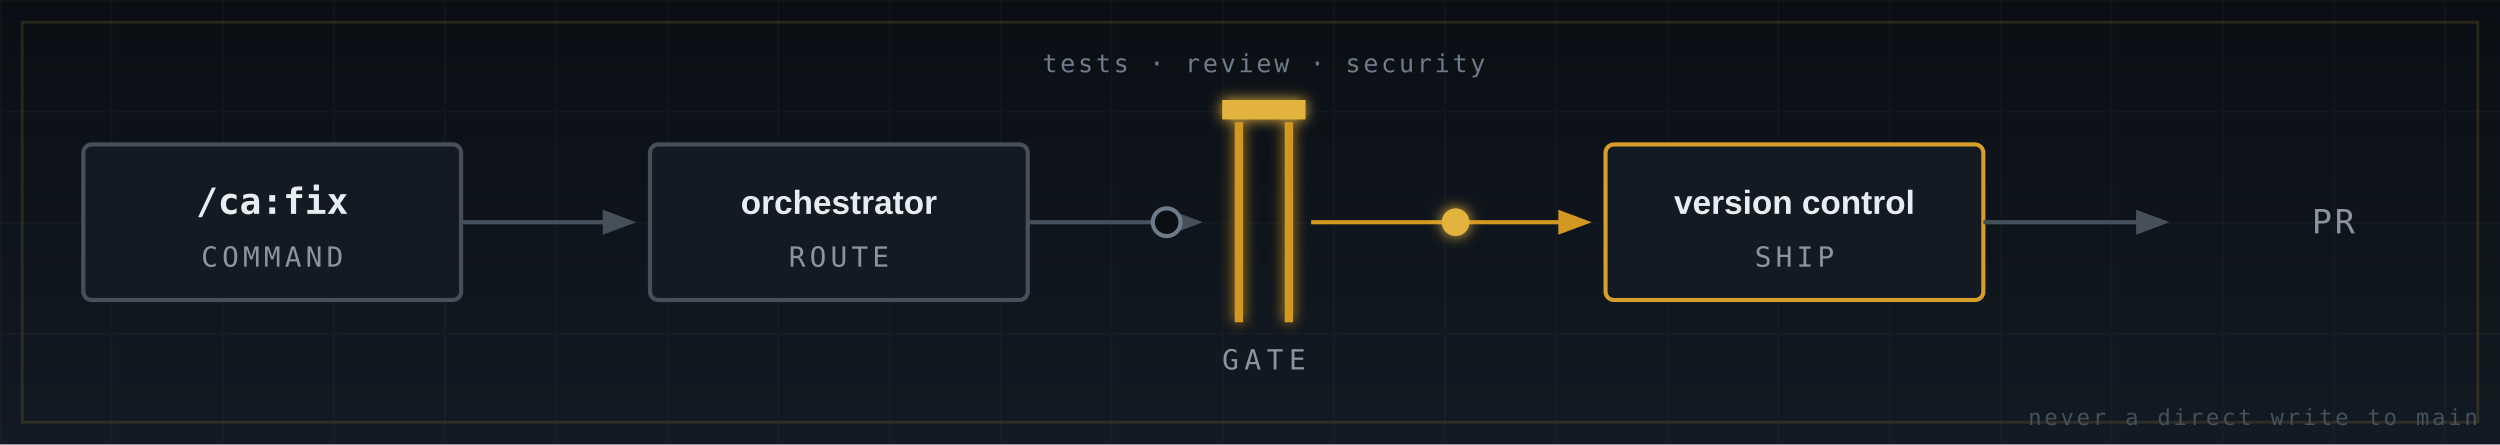
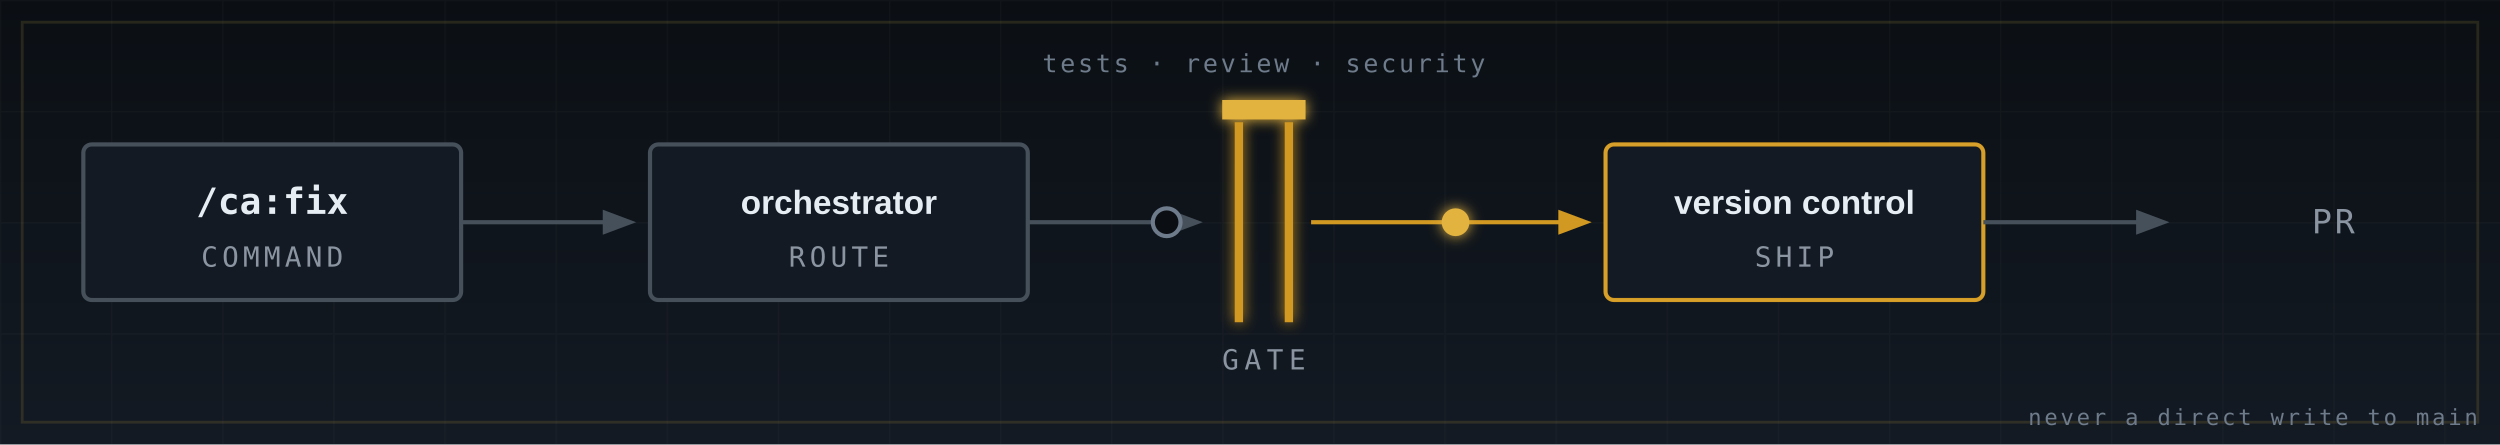
<svg xmlns="http://www.w3.org/2000/svg" viewBox="0 0 900 160" role="img" aria-label="Lane flow: command invocation routes to the owning skill, clears its gate, then ships to version control.">
  <defs>
    <linearGradient id="lf-bg" x1="0" y1="0" x2="0" y2="1">
      <stop offset="0" stop-color="#0b0f14" />
      <stop offset="1" stop-color="#131a23" />
    </linearGradient>
    <pattern id="lf-grid" width="40" height="40" patternUnits="userSpaceOnUse">
      <path d="M 40 0 L 0 0 0 40" fill="none" stroke="#e6edf3" stroke-opacity="0.028" stroke-width="1" />
    </pattern>
    <filter id="lf-glow" x="-60%" y="-60%" width="220%" height="220%">
      <feGaussianBlur stdDeviation="2.4" result="b" />
      <feMerge>
        <feMergeNode in="b" />
        <feMergeNode in="SourceGraphic" />
      </feMerge>
    </filter>
    <marker id="lf-arrow" markerWidth="8" markerHeight="8" refX="6" refY="3" orient="auto">
      <path d="M0,0 L0,6 L8,3 Z" fill="#46505a" />
    </marker>
    <marker id="lf-arrow-gold" markerWidth="8" markerHeight="8" refX="6" refY="3" orient="auto">
      <path d="M0,0 L0,6 L8,3 Z" fill="#d29922" />
    </marker>
  </defs>
  <rect width="900" height="160" fill="url(#lf-bg)" />
  <rect width="900" height="160" fill="url(#lf-grid)" />
  <rect x="8" y="8" width="884" height="144" fill="none" stroke="#e3b341" stroke-opacity="0.14" stroke-width="1" />
  <rect x="30" y="52" width="136" height="56" rx="3" fill="#131a23" stroke="#46505a" stroke-width="1.5" />
  <text x="98" y="77" text-anchor="middle" font-family="ui-monospace, 'Cascadia Code', Consolas, monospace" font-size="13" fill="#e6edf3" font-weight="600">/ca:fix</text>
  <text x="98" y="96" text-anchor="middle" font-family="ui-monospace, 'Cascadia Code', Consolas, monospace" font-size="10" fill="#8b95a2" letter-spacing="1.5">COMMAND</text>
  <line x1="166" y1="80" x2="226" y2="80" stroke="#46505a" stroke-width="1.5" marker-end="url(#lf-arrow)" />
  <rect x="234" y="52" width="136" height="56" rx="3" fill="#131a23" stroke="#46505a" stroke-width="1.5" />
  <text x="302" y="77" text-anchor="middle" font-family="'Segoe UI', -apple-system, 'Helvetica Neue', Arial, sans-serif" font-size="12" fill="#e6edf3" font-weight="600">orchestrator</text>
  <text x="302" y="96" text-anchor="middle" font-family="ui-monospace, 'Cascadia Code', Consolas, monospace" font-size="10" fill="#8b95a2" letter-spacing="1.5">ROUTE</text>
  <line x1="370" y1="80" x2="430" y2="80" stroke="#46505a" stroke-width="1.5" marker-end="url(#lf-arrow)" />
  <g filter="url(#lf-glow)">
    <line x1="446" y1="44" x2="446" y2="116" stroke="#d29922" stroke-width="3" />
    <line x1="464" y1="44" x2="464" y2="116" stroke="#d29922" stroke-width="3" />
    <rect x="440" y="36" width="30" height="7" fill="#e3b341" />
  </g>
  <text x="455" y="133" text-anchor="middle" font-family="ui-monospace, 'Cascadia Code', Consolas, monospace" font-size="10" letter-spacing="2" fill="#8b95a2">GATE</text>
  <text x="455" y="26" text-anchor="middle" font-family="ui-monospace, 'Cascadia Code', Consolas, monospace" font-size="9" letter-spacing="1" fill="#6e7b8b">tests · review · security</text>
  <circle cx="420" cy="80" r="5" fill="#0b0f14" stroke="#6e7b8b" stroke-width="1.5" />
  <line x1="472" y1="80" x2="570" y2="80" stroke="#d29922" stroke-width="1.5" marker-end="url(#lf-arrow-gold)" />
  <circle cx="524" cy="80" r="5" fill="#e3b341" filter="url(#lf-glow)" />
  <rect x="578" y="52" width="136" height="56" rx="3" fill="#131a23" stroke="#d29922" stroke-width="1.5" />
  <text x="646" y="77" text-anchor="middle" font-family="'Segoe UI', -apple-system, 'Helvetica Neue', Arial, sans-serif" font-size="12" fill="#e6edf3" font-weight="600">version control</text>
  <text x="646" y="96" text-anchor="middle" font-family="ui-monospace, 'Cascadia Code', Consolas, monospace" font-size="10" fill="#8b95a2" letter-spacing="1.5">SHIP</text>
  <rect x="578" y="52" width="136" height="56" rx="3" fill="none" stroke="#e3b341" stroke-opacity="0.28" stroke-width="1" />
  <line x1="714" y1="80" x2="778" y2="80" stroke="#46505a" stroke-width="1.5" marker-end="url(#lf-arrow)" />
  <text x="840" y="84" text-anchor="middle" font-family="ui-monospace, 'Cascadia Code', Consolas, monospace" font-size="12" fill="#8b95a2" letter-spacing="1">PR</text>
-   <text x="892" y="153" text-anchor="end" font-family="ui-monospace, 'Cascadia Code', Consolas, monospace" font-size="8" letter-spacing="1" fill="#46505a">never a direct write to main</text>
+   <text x="892" y="153" text-anchor="end" font-family="ui-monospace, 'Cascadia Code', Consolas, monospace" font-size="8" letter-spacing="1" fill="#6e7b8b">never a direct write to main</text>
</svg>
